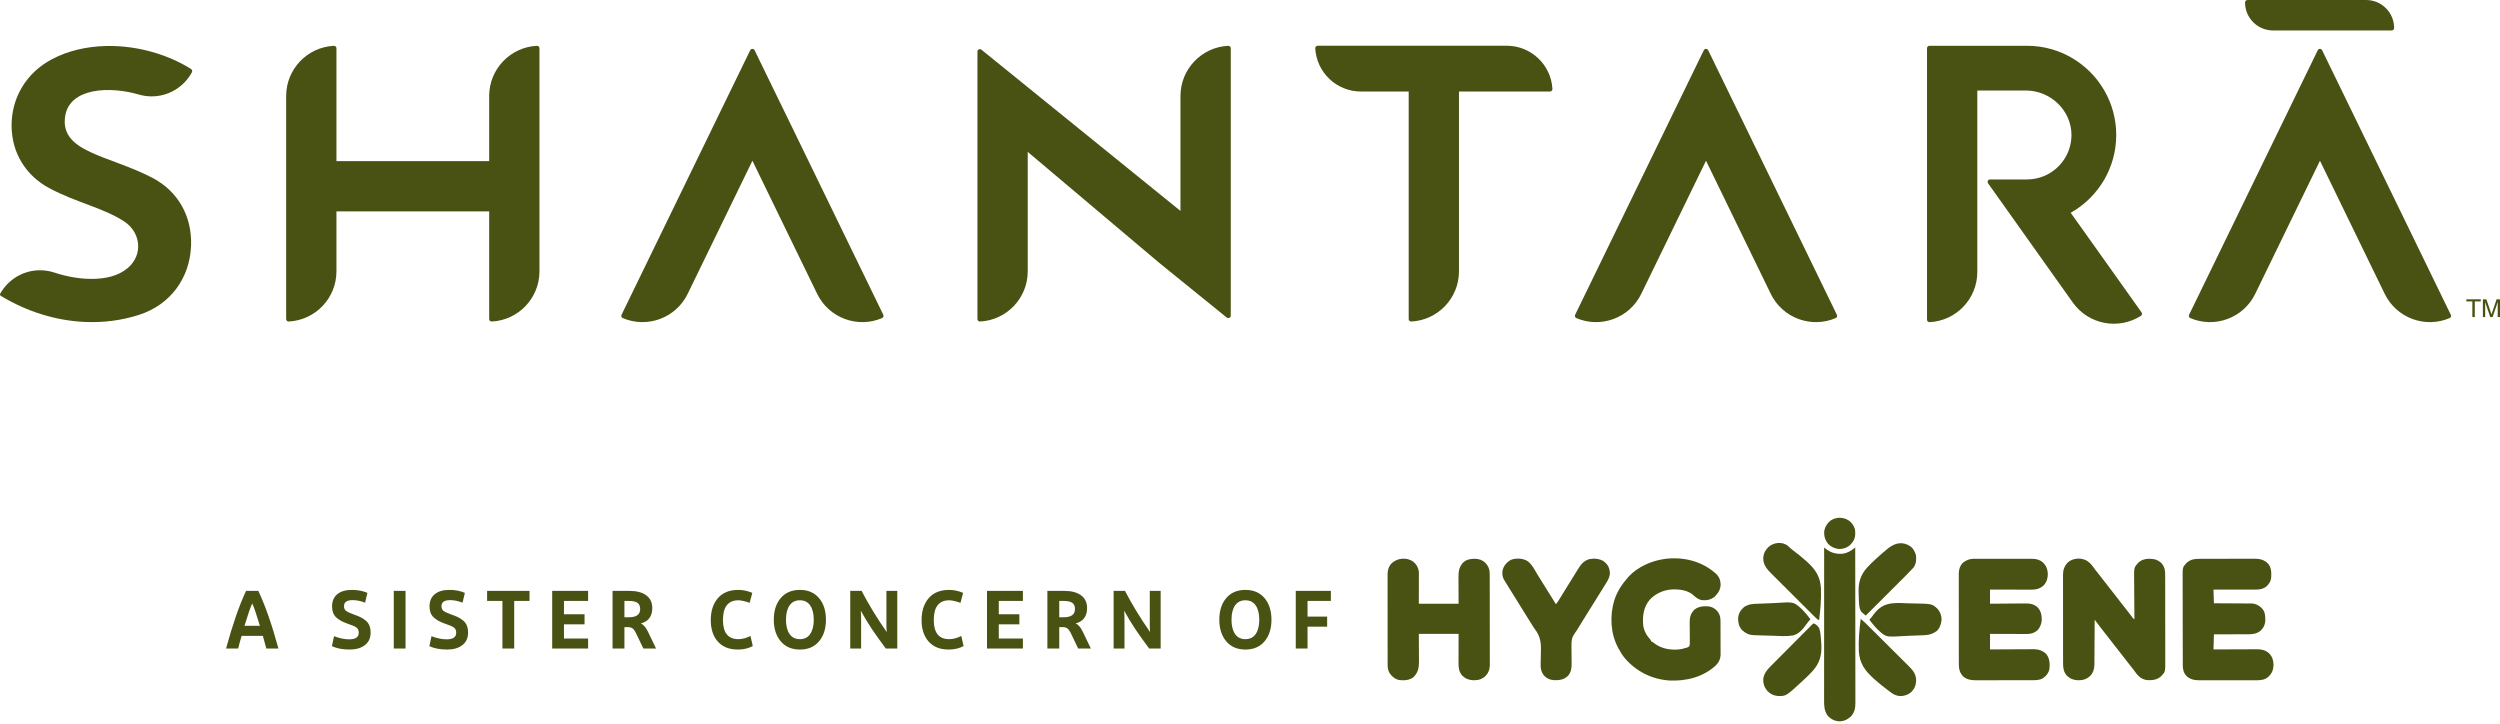
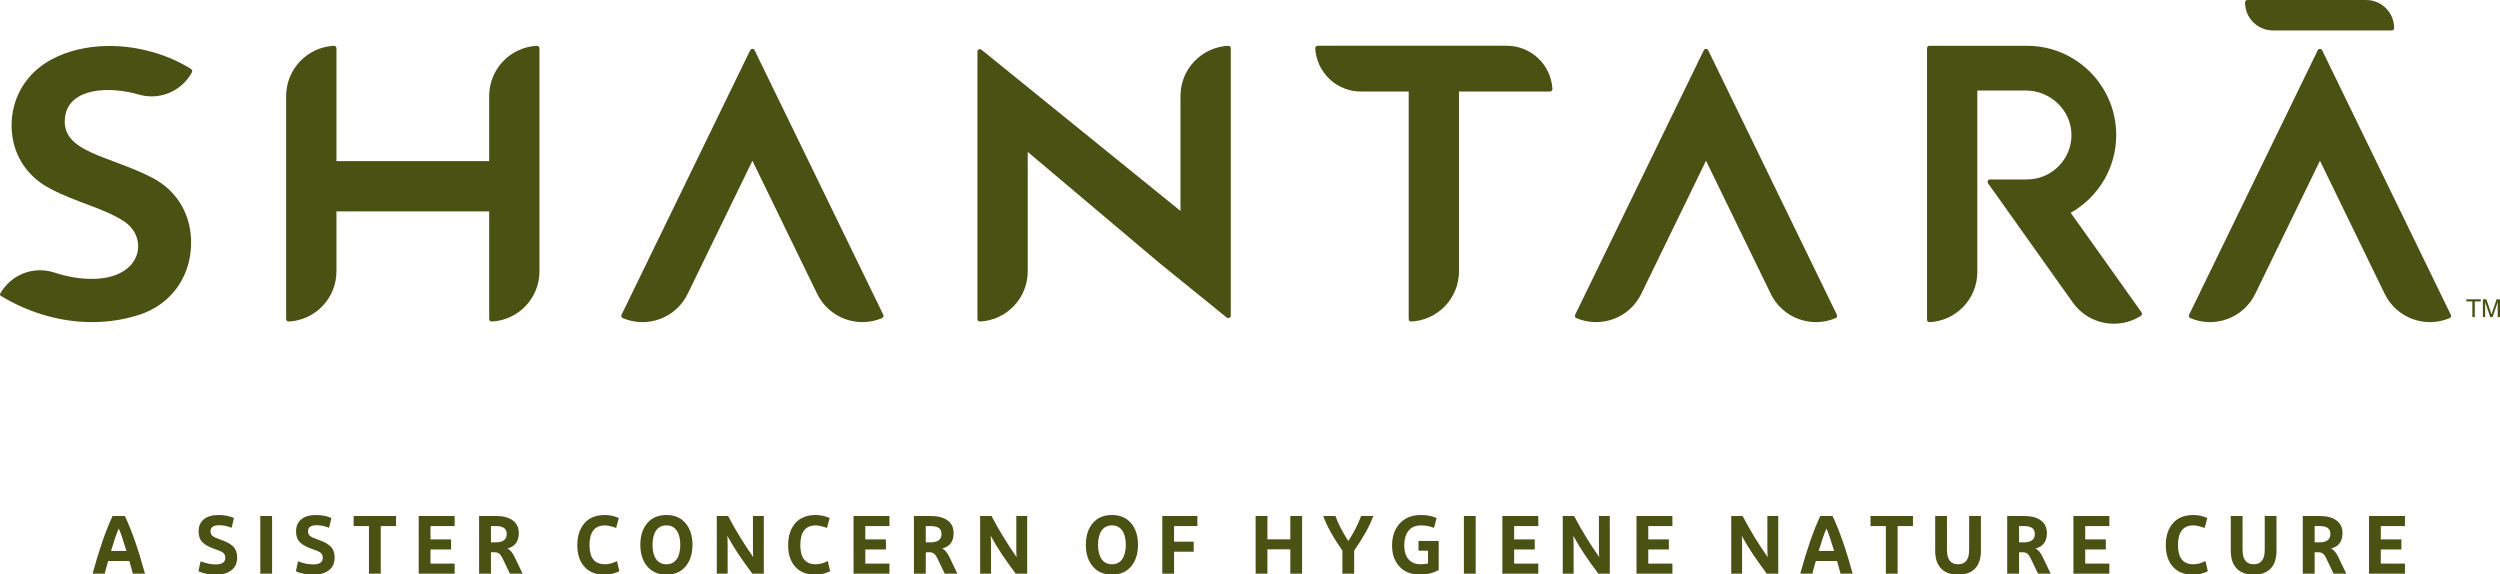
- <svg xmlns="http://www.w3.org/2000/svg" viewBox="0.00 0.00 664.59 192.32" role="img">
+ <svg xmlns="http://www.w3.org/2000/svg" viewBox="0.00 0.00 664.59 152.50" role="img">
  <svg x="0.00" y="0.00" width="664.59" height="86.07" viewBox="0 0 664.59 86.07">
    <g fill="#495213">
      <g>
        <path d="M659.48,79.57v.56h-1.59v4.16h-.65v-4.16h-1.59v-.56h3.83Z" />
        <path d="M660.05,79.57h.92l1.36,3.99,1.35-3.99h.91v4.72h-.61v-2.79c0-.1,0-.26,0-.48,0-.22,0-.46,0-.72l-1.35,3.98h-.63l-1.36-3.98v.15c0,.12,0,.29.01.53s0,.41,0,.52v2.79h-.61v-4.72Z" />
        <path d="M142.71,12.18c-7.06.36-12.67,6.2-12.67,13.35v17.3h-40.6V12.83c0-.38-.32-.67-.7-.65-7.06.36-12.67,6.2-12.67,13.35v59.29c0,.38.32.67.7.65,7.06-.36,12.67-6.2,12.67-13.35v-15.92h40.6v28.62c0,.38.32.67.7.65,7.06-.36,12.67-6.2,12.67-13.35V12.83c0-.38-.32-.67-.7-.65Z" />
        <path d="M207.45,27.44l-6.85-14.08c-.24-.49-.93-.49-1.17,0l-6.85,14.08-27.35,56.24c-.16.33-.02.73.32.88,6.51,2.78,14.13-.01,17.26-6.45l17.21-35.38,17.21,35.38c3.13,6.44,10.75,9.23,17.26,6.45.34-.14.48-.55.32-.88l-27.35-56.24Z" />
        <path d="M460.95,27.44l-6.85-14.08c-.24-.49-.93-.49-1.17,0l-6.85,14.08-27.35,56.24c-.16.33-.02.73.32.88,6.51,2.78,14.13-.01,17.26-6.45l17.21-35.38,17.21,35.38c3.13,6.44,10.75,9.23,17.26,6.45.34-.14.48-.55.32-.88l-27.35-56.24Z" />
        <path d="M651.51,83.68l-27.35-56.24-6.85-14.08c-.24-.49-.93-.49-1.17,0l-6.85,14.08-27.35,56.24c-.16.33-.02.73.32.88,6.51,2.78,14.13-.01,17.26-6.45l17.21-35.38,17.21,35.38c3.13,6.44,10.75,9.23,17.26,6.45.34-.14.48-.55.32-.88Z" />
        <path d="M400.54,12.16h-50.25c-.38,0-.67.32-.65.7.36,6.4,5.66,11.47,12.15,11.47h12.69v60.49c0,.38.32.67.7.65,7.06-.36,12.67-6.2,12.67-13.35V24.33h24.19c.38,0,.67-.32.65-.7-.36-6.4-5.66-11.47-12.15-11.47Z" />
        <path d="M552.63,59.61l-2.16-3.04c3.72-2.1,6.82-5.17,8.95-8.87,2-3.48,3.15-7.51,3.15-11.81s-1.15-8.33-3.15-11.81c-4.1-7.12-11.77-11.91-20.57-11.91h-25.93c-.36,0-.65.29-.65.65v72.17c0,.38.32.67.7.65,7.06-.36,12.67-6.2,12.67-13.35V24.07h12.96c6.5,0,12.07,5.31,12.07,11.81,0,4.88-2.96,9.06-7.17,10.87-1.42.61-2.99.95-4.64.95h-9.83c-.53,0-.84.6-.53,1.03l7.62,10.72.11.16,14.81,20.83c4.15,5.83,12.12,7.34,18.09,3.52.31-.2.38-.62.17-.92l-16.66-23.43Z" />
        <path d="M604.26,8.1h31.54c.36,0,.65-.29.65-.65,0-4.12-3.34-7.45-7.45-7.45h-31.54c-.36,0-.65.29-.65.65,0,4.12,3.34,7.45,7.45,7.45Z" />
        <path d="M50.79,18.34c-2.99-1.87-6.32-3.34-9.82-4.38-4.13-1.22-8.48-1.83-12.74-1.73-5.15.11-10.17,1.24-14.51,3.56-6.71,3.58-10.76,10.21-10.64,17.89.11,7.04,3.8,12.98,9.97,16.31,7.15,3.86,14.38,5.22,19.98,8.89,4.03,2.64,5.01,7.96,1.75,11.57-4.33,4.81-13.47,4.29-20.32,2.01h0c-1.2-.39-2.48-.61-3.81-.61-4.49-.01-8.4,2.44-10.51,6.06-.05.07-.09.13-.12.21-.01.04-.03.08-.03.13,0,.17.08.31.21.39.03.02.06.04.09.05,6.88,4.17,14.63,6.58,22.39,6.9,4.8.2,9.59-.4,14.19-1.86,8.5-2.71,13.6-9.86,13.92-18.4.29-7.76-3.39-14.47-10.3-18.07-11.55-6.03-24.76-6.74-23.15-16.47,1.23-7.4,11.69-8.02,19.84-5.58h0c1,.26,2.05.41,3.13.41,4.62,0,8.64-2.59,10.7-6.39.17-.31.08-.69-.22-.88Z" />
        <path d="M326.48,12.18c-7.06.36-12.67,6.2-12.67,13.35v30.54l-34.89-28.26-5.71-4.63-12.31-9.97c-.43-.35-1.06-.04-1.06.51v71.1c0,.38.32.67.7.65,7.06-.36,12.67-6.2,12.67-13.35h0s0-.02,0-.02v-31.72l34.89,29.44,5.71,4.63,12.31,9.97c.19.16.43.17.63.1.24-.09.43-.31.43-.61V12.83c0-.38-.32-.67-.7-.65Z" />
      </g>
    </g>
  </svg>
-   <path transform="translate(59.76 157.08)" fill="#495213" d="M11.038 15.33 10.118 11.957H4.468Q4.008 13.49 3.548 15.33H0.329Q2.957 5.716 5.65 0.0H8.913Q11.695 5.891 14.257 15.33ZM5.234 9.286H9.329Q8.015 4.884 7.293 3.329Q6.504 5.037 5.234 9.286ZM29.039 12.045Q31.207 12.877 33.069 12.877Q35.609 12.877 35.609 11.125Q35.609 10.162 34.963 9.713Q34.317 9.264 32.631 8.716Q30.594 8.015 29.554 6.986Q28.514 5.957 28.514 4.139Q28.514 2.037 29.893 0.887Q31.273 -0.263 33.792 -0.263Q36.135 -0.263 37.909 0.526L37.296 3.132Q35.566 2.453 33.989 2.453Q31.689 2.453 31.689 4.052Q31.689 4.884 32.215 5.3Q32.74 5.716 34.164 6.22Q35.281 6.614 36.004 6.953Q36.726 7.293 37.416 7.851Q38.106 8.41 38.434 9.209Q38.763 10.008 38.763 11.103Q38.763 13.25 37.241 14.421Q35.719 15.593 33.2 15.593Q30.419 15.593 28.47 14.695ZM44.917 0.0H48.049V15.33H44.917ZM54.947 12.045Q57.115 12.877 58.977 12.877Q61.517 12.877 61.517 11.125Q61.517 10.162 60.871 9.713Q60.225 9.264 58.539 8.716Q56.502 8.015 55.462 6.986Q54.422 5.957 54.422 4.139Q54.422 2.037 55.801 0.887Q57.181 -0.263 59.699 -0.263Q62.043 -0.263 63.817 0.526L63.203 3.132Q61.473 2.453 59.896 2.453Q57.597 2.453 57.597 4.052Q57.597 4.884 58.123 5.3Q58.648 5.716 60.072 6.22Q61.189 6.614 61.911 6.953Q62.634 7.293 63.324 7.851Q64.014 8.41 64.342 9.209Q64.671 10.008 64.671 11.103Q64.671 13.25 63.149 14.421Q61.627 15.593 59.108 15.593Q56.327 15.593 54.378 14.695ZM81.008 0.0V2.672H76.935V15.33H73.803V2.672H69.73V0.0ZM96.579 15.33H87.031V0.0H96.579V2.672H90.162V6.22H95.637V8.891H90.162V12.658H96.579ZM112.413 10.687 114.646 15.33H111.274L109.193 10.994Q108.821 10.271 108.361 9.954Q107.901 9.636 107.179 9.636H106.237V15.33H103.083V0.0H107.595Q110.442 0.0 112.04 1.183Q113.639 2.365 113.639 4.555Q113.639 7.862 110.595 8.651Q111.58 9.067 112.413 10.687ZM107.441 7.008Q110.42 7.008 110.42 4.818Q110.42 3.635 109.675 3.154Q108.931 2.672 107.441 2.672H106.237V7.008ZM129.188 7.775Q129.188 4.117 131.082 1.927Q132.977 -0.263 136.525 -0.263Q138.386 -0.263 140.226 0.526L139.525 3.176Q137.576 2.497 136.546 2.497Q132.429 2.497 132.429 7.753Q132.429 12.833 136.525 12.833Q138.079 12.833 139.744 11.979L140.357 14.673Q138.627 15.593 136.393 15.593Q132.955 15.593 131.071 13.479Q129.188 11.366 129.188 7.775ZM152.884 -0.263Q156.125 -0.263 157.965 1.916Q159.804 4.095 159.804 7.665Q159.804 11.235 157.965 13.414Q156.125 15.593 152.884 15.593Q149.643 15.593 147.792 13.414Q145.942 11.235 145.942 7.665Q145.942 4.095 147.781 1.916Q149.621 -0.263 152.884 -0.263ZM152.884 12.833Q154.68 12.833 155.621 11.454Q156.563 10.074 156.563 7.665Q156.563 5.256 155.621 3.876Q154.68 2.497 152.884 2.497Q151.066 2.497 150.124 3.876Q149.183 5.256 149.183 7.665Q149.183 10.074 150.124 11.454Q151.066 12.833 152.884 12.833ZM166.265 15.33V0.0H169.287Q172.09 5.409 175.966 10.95Q175.879 10.162 175.879 9.045V0.0H178.77V15.33H175.726Q173.536 12.395 172.046 10.184Q170.557 7.972 169.068 5.256Q169.156 6.395 169.156 7.862V15.33ZM185.23 7.775Q185.23 4.117 187.125 1.927Q189.019 -0.263 192.567 -0.263Q194.428 -0.263 196.268 0.526L195.567 3.176Q193.618 2.497 192.589 2.497Q188.471 2.497 188.471 7.753Q188.471 12.833 192.567 12.833Q194.122 12.833 195.786 11.979L196.399 14.673Q194.669 15.593 192.435 15.593Q188.997 15.593 187.114 13.479Q185.23 11.366 185.23 7.775ZM212.167 15.33H202.619V0.0H212.167V2.672H205.75V6.22H211.226V8.891H205.75V12.658H212.167ZM228.001 10.687 230.235 15.33H226.862L224.782 10.994Q224.409 10.271 223.949 9.954Q223.49 9.636 222.767 9.636H221.825V15.33H218.672V0.0H223.183Q226.03 0.0 227.629 1.183Q229.227 2.365 229.227 4.555Q229.227 7.862 226.183 8.651Q227.169 9.067 228.001 10.687ZM223.03 7.008Q226.008 7.008 226.008 4.818Q226.008 3.635 225.263 3.154Q224.519 2.672 223.03 2.672H221.825V7.008ZM236.279 15.33V0.0H239.301Q242.105 5.409 245.981 10.95Q245.893 10.162 245.893 9.045V0.0H248.784V15.33H245.74Q243.55 12.395 242.061 10.184Q240.572 7.972 239.082 5.256Q239.17 6.395 239.17 7.862V15.33ZM271.319 -0.263Q274.56 -0.263 276.4 1.916Q278.24 4.095 278.24 7.665Q278.24 11.235 276.4 13.414Q274.56 15.593 271.319 15.593Q268.078 15.593 266.227 13.414Q264.377 11.235 264.377 7.665Q264.377 4.095 266.216 1.916Q268.056 -0.263 271.319 -0.263ZM271.319 12.833Q273.115 12.833 274.057 11.454Q274.998 10.074 274.998 7.665Q274.998 5.256 274.057 3.876Q273.115 2.497 271.319 2.497Q269.501 2.497 268.56 3.876Q267.618 5.256 267.618 7.665Q267.618 10.074 268.56 11.454Q269.501 12.833 271.319 12.833ZM284.7 15.33V0.0H294.029V2.672H287.832V6.833H293.044V9.505H287.832V15.33Z" />
-   <svg x="368.42" y="137.17" width="236.41" height="55.15" viewBox="0 0 1946.0 454.0">
-     <g fill="#495213">
-       <path d="M1013.188 10c6.39 4.76 11 11.39 13.25 19.06 1.45 10.12.95 19.53-5.13 28.13a99 99 0 0 1-3.31 3.81c-.56.63-1.13 1.26-1.71 1.91-6.25 6.21-13.88 8.72-22.59 9.32-10.29-.32-19.04-4.02-26.2-11.48-6.58-8.19-9.24-17.67-8.28-28.13 1.65-9.11 6.57-16.88 13.78-22.62 12.91-8.15 27.33-8.11 40.19 0M880.18 65.838c.37.36.37.36 2.25 2.15 3.92 3.61 7.94 6.88 12.21 10.03 8.3 6.19 16.24 12.74 23.98 19.61.7.62 1.4 1.23 2.12 1.87 18.88 16.97 29.82 32.76 31.21 58.6.97 23.3-1.04 46.8-3.95 69.9-3.57-1.52-5.88-3.62-8.62-6.35-.92-.91-1.84-1.82-2.79-2.77-1.02-1.01-2.03-2.03-3.05-3.04-1.07-1.07-2.15-2.14-3.22-3.21-2.92-2.9-5.83-5.8-8.74-8.71-1.82-1.82-3.64-3.64-5.47-5.46-6.36-6.35-12.72-12.7-19.08-19.06-5.91-5.91-11.83-11.81-17.76-17.71-5.1-5.07-10.19-10.15-15.27-15.23-3.04-3.04-6.07-6.07-9.12-9.09-2.86-2.85-5.72-5.7-8.57-8.57-1.04-1.04-2.09-2.08-3.14-3.12-9.35-9.26-17-18.35-17.48-31.99.24-10.48 3.72-17.9 10.94-25.38 11.6-10.76 30.94-13.1 43.55-2.47m268.008.787c6.16 4.84 9.75 11.93 11.81 19.38 1.01 9.76.44 19.42-5.87 27.34a569 569 0 0 1-17.05 17.69c-.96.96-1.92 1.92-2.87 2.88-2.57 2.56-5.14 5.12-7.71 7.69-2.69 2.69-5.39 5.38-8.08 8.07-5.09 5.09-10.18 10.17-15.27 15.25l-17.4 17.37c-11.91 11.91-23.83 23.81-35.75 35.71a816 816 0 0 1-7-6c-.77-.66-1.54-1.31-2.34-1.98-6.52-7.98-5.42-26.26-5.97-36.21l-.15-2.55c-1.2-23.53 2.68-40.81 18.67-58.59 5.66-6.16 11.64-11.95 17.79-17.61.76-.7 1.52-1.41 2.31-2.13 7.74-7.1 15.65-13.99 23.82-20.61l1.75-1.42c15.64-12.44 32.02-15.84 49.31-4.28" />
-       <path d="M959 69c.55.41 1.1.83 1.66 1.26.72.54 1.44 1.08 2.19 1.64.35.27.35.27 2.16 1.63 10.57 7.79 23.26 10.55 36.15 8.75 8.46-1.49 15.25-5.28 22.02-10.39.71-.54 1.43-1.09 2.17-1.64.54-.41 1.09-.83 1.65-1.25.07 44.55.12 89.09.15 133.64.01 5.25.01 10.51.01 15.77.01 1.05.01 2.1.01 3.18q.015 25.425.06 50.85c.03 17.4.05 34.79.05 52.19.01 10.73.02 21.46.04 32.2.02 7.36.02 14.72.02 22.08 0 4.25 0 8.49.02 12.74q.015 5.835 0 11.67c0 1.41.01 2.81.01 4.22.08 12.24-1.31 21.53-9.56 30.96-8.28 7.36-15.94 11.13-27.11 10.8-10.28-1.14-18.07-5.36-24.7-13.3-6.97-10.92-7.15-20.46-7.12-33.05v-4.33c-.01-3.95 0-7.9 0-11.85.01-4.27.01-8.53.01-12.8v-22.16c.01-10.68.02-21.36.02-32.04 0-17.32.01-34.65.01-51.98l.03-50.49v-18.76c.01-43.18.03-86.36.05-129.54m-237 57c7.14 6.74 10.18 14.26 10.5 24.06-.4 11.36-5.57 18.96-13.5 26.94-9.19 6.87-17.71 8.15-29 7-6.48-2.06-11.52-5.36-16.44-10-12.57-11.8-30.45-13.76-46.97-13.29-18.72.93-36.32 8.86-49.23 22.43-13.65 16.55-16.03 35.03-14.36 55.86 1.62 12 7.36 22.78 15.68 31.44C580 272 580 272 580 274c1.31.7 2.65 1.36 4 2 1.18.89 2.35 1.81 3.5 2.75 16.08 12.2 35.98 15.16 55.65 13.02 4.05-.62 7.96-1.51 11.85-2.77.74-.16 1.49-.33 2.25-.5 2.77-.83 4.56-1.6 6.75-3.5 1.35-4.51 1.11-8.96.99-13.64 0-1.36 0-2.72.01-4.09.01-3.58-.04-7.17-.09-10.76-.09-5.73-.09-11.45-.1-17.18-.01-1.98-.04-3.97-.07-5.96-.09-11.66 2-19.88 10.26-28.37 9.61-7.76 21.18-8.08 33-7 8.13 1.7 14.9 6.44 19.57 13.31 3.72 6.47 4.58 11.54 4.59 18.99.01.83.01 1.67.02 2.53.01 2.76.02 5.52.02 8.28.01 1.92.01 3.84.02 5.77.01 4.03.02 8.06.02 12.1.01 5.15.03 10.3.06 15.46.02 3.97.02 7.95.02 11.92.01 1.9.01 3.8.03 5.7.01 2.66.01 5.33.01 8 .01.77.01 1.55.02 2.34-.07 9.86-3.53 17.58-10.38 24.6-28.13 25.62-64.59 34.74-102 33-38.08-2.77-71.72-19.47-96.75-48.31-5.62-6.71-10.11-13.99-14.25-21.69l-.97-1.79c-16.72-31.5-18.43-69.94-8.28-103.79C505.99 165.17 516.64 149 530 134c.59-.67 1.19-1.34 1.8-2.02C551.71 110.93 581.57 97.81 610 94c.4-.06.4-.06 2.41-.34C652.16 89.12 691.92 99.19 722 126M59.496 99.695c6.92 5.61 11.08 12.5 12.5 21.3.09 2.37.12 4.73.12 7.09v2.13c0 2.27-.01 4.54-.02 6.8v4.22l-.03 15.58c-.02 11.61-.04 23.22-.07 35.18h87c-.12-34.43-.12-34.43-.18-45.26-.01-4.4-.01-4.4-.01-6.47 0-1.43-.01-2.86-.02-4.28-.09-13.35.61-23.43 9.78-33.74 7.46-7.14 16.63-8.8 26.65-8.65 8.89.36 16.21 2.82 22.6 9.23 7.42 8.13 9.34 14.93 9.32 25.8.01.87.01 1.74.01 2.63.01 2.91.01 5.82.02 8.72 0 2.09 0 4.17.01 6.26.01 5.66.02 11.32.02 16.99.01 3.54.01 7.07.02 10.61.01 11.08.02 22.15.02 33.23.01 12.78.02 25.56.05 38.34.03 9.88.04 19.77.04 29.65 0 5.9 0 11.8.02 17.7.02 5.55.02 11.1.01 16.65 0 2.04.01 4.07.01 6.11.02 2.78.01 5.57 0 8.35.01.4.01.4.03 2.42-.08 9-2.83 16.89-9.08 23.5-8.06 7.65-16.1 9.84-26.99 9.68-9.81-.41-17.24-3.32-24.38-10.18-6.57-7.71-8.08-15.76-8.06-25.67v-2.19c0-2.33.01-4.65.02-6.98v-4.33c0-5.33.02-10.66.03-15.99l.06-36.13h-87c.19 36.38.19 36.38.27 47.81.02 4.65.02 4.65.02 6.84 0 1.51.02 3.02.03 4.52.14 14.69-1.47 24.8-12 35.58-9.12 6.9-20.35 7.52-31.32 6.25-8.94-1.94-15.85-7.44-20.87-15-3.88-6.28-4.42-12.68-4.39-19.86 0-.87 0-1.74-.01-2.64-.01-2.9 0-5.8 0-8.7-.01-2.08-.01-4.17-.02-6.25-.01-5.66-.01-11.31-.01-16.97 0-4.72 0-9.45-.01-14.17-.01-11.15-.01-22.3 0-33.44 0-11.49-.01-22.99-.03-34.48-.02-9.87-.02-19.75-.02-29.62 0-5.89 0-11.79-.01-17.68-.02-5.54-.02-11.09 0-16.63 0-2.03 0-4.06-.01-6.1-.01-2.78 0-5.55.01-8.33-.01-.8-.02-1.6-.02-2.42.08-8.95 2.78-17.11 9.22-23.52 12.61-11.51 32.3-13.25 46.67-3.49m251.693-.123c6.29 5.37 10.29 11.32 14.44 18.43.68 1.15 1.37 2.3 2.06 3.45q2.13 3.54 4.23 7.08c3.17 5.31 6.47 10.54 9.77 15.78 5.27 8.41 10.5 16.83 15.72 25.27 4.84 7.82 9.71 15.62 14.59 23.42 4.16-4.8 7.25-10.2 10.5-15.63 4.39-7.27 8.81-14.52 13.38-21.68 4.48-7.06 8.89-14.16 13.26-21.29 2.36-3.84 4.72-7.68 7.09-11.52 1.08-1.77 2.17-3.53 3.25-5.29 6.88-11.22 12.48-18.95 25.29-23.17 11.19-2.1 23.2-1.21 32.72 5.27 7.4 5.99 11.35 12.85 12.51 22.31.85 9.36-3.41 17.44-8.25 25.12-.52.85-1.04 1.7-1.58 2.57-1.71 2.78-3.44 5.54-5.17 8.31-1.22 1.96-2.44 3.93-3.67 5.89-2.53 4.06-5.06 8.12-7.61 12.17-3.43 5.46-6.83 10.95-10.22 16.44-5.2 8.41-10.44 16.8-15.69 25.18-3.35 5.37-6.69 10.74-10 16.13-.35.57-.7 1.14-1.06 1.72-1.68 2.74-3.36 5.48-5.03 8.21-.62 1.01-1.23 2.01-1.87 3.05-.29.47-.29.47-1.75 2.89-2.1 3.32-2.1 3.32-4.41 6.43-6.42 8.73-7.94 15.99-7.65 26.78q.015 2.22 0 4.44c0 3.86.05 7.71.11 11.57.1 6.18.12 12.36.13 18.55.01 2.13.05 4.27.1 6.41.07 10.36-1.42 18.85-8.68 26.61-8.69 7.82-18.2 9.11-29.46 8.84-8.2-.44-15.46-3.23-21.32-9.08-7.13-8.3-8.74-16.71-8.31-27.39.08-2.15.12-4.29.14-6.44.07-6.09.19-12.18.4-18.27.67-20.12-.72-34.3-13.47-50.92-2.16-2.85-3.97-5.8-5.8-8.86-1.1-1.77-2.21-3.53-3.32-5.29l-3.78-6.03-3.78-6.03c-8.39-13.39-16.73-26.79-25-40.26-5.27-8.58-10.59-17.12-15.95-25.65a1125 1125 0 0 1-9.84-15.95c-3.74-6.63-4.3-14.21-2.67-21.57 2.98-9.68 8.98-16.35 17.65-21.45 11.53-4.61 27.82-3.86 38 3.45m973.901-5.832c1.2-.01 2.4-.01 3.63-.02 1.3 0 2.6 0 3.95.01 1.39-.01 2.79-.01 4.18-.02 3.78-.01 7.56-.01 11.34-.01 3.16 0 6.32 0 9.48-.01q11.19-.015 22.38 0c7.69 0 15.37-.01 23.05-.03 6.61-.02 13.22-.03 19.83-.02 3.94 0 7.88 0 11.82-.02q5.565-.015 11.13 0c2 .01 3.99 0 5.99-.01 10.57.06 18.95 1.67 26.91 9.04 6.97 7.23 9.41 14.9 9.72 24.85-.31 9.83-2.7 17.62-9.58 24.78-8.34 7.48-17.01 9.04-27.92 8.95h-2.93c-3.17 0-6.34-.02-9.51-.03-2.21-.01-4.41-.01-6.62-.01-5.8-.01-11.59-.03-17.38-.05-5.92-.02-11.84-.03-17.76-.04-11.6-.02-23.2-.06-34.8-.1v31c1.33-.02 1.33-.02 8.07-.09 8.84-.1 17.67-.17 26.51-.22 5.36-.03 10.71-.07 16.06-.14 5.18-.07 10.35-.1 15.53-.12 1.96-.01 3.93-.03 5.89-.06 12.19-.2 22.28-.13 31.91 8.37 7.49 7.69 9.37 17.81 9.24 28.14-.57 8.4-3.62 15.79-9.21 22.12-7.39 6.19-14.35 8.31-23.85 8.23h-2.63c-2.86 0-5.72-.02-8.57-.03-1.99-.01-3.98-.01-5.96-.01-5.22-.01-10.44-.03-15.66-.05-5.33-.02-10.66-.03-15.99-.04-10.44-.02-20.89-.06-31.34-.1v34l9.37-.06c10.25-.07 20.49-.11 30.74-.15q9.315-.03 18.63-.09c5.99-.04 11.99-.07 17.99-.08 2.28-.01 4.56-.02 6.85-.04 3.21-.03 6.41-.04 9.62-.03.94-.02 1.87-.03 2.83-.05 10.07.07 19.72 3.32 26.97 10.5 7.78 9.92 8.07 20.88 7 33-1.83 8.55-6.72 15.01-13.94 19.81-7.91 4.92-16.27 4.49-25.28 4.48-1.44.01-2.89.01-4.33.02-3.91.02-7.81.02-11.72.03-2.44 0-4.88 0-7.33.01-8.54.01-17.07.02-25.61.02-7.94 0-15.88.02-23.82.05-6.83.03-13.66.04-20.5.04-4.07 0-8.14 0-12.22.02-3.83.02-7.67.02-11.5.01-1.4 0-2.8 0-4.2.01-10.99.09-21.34-1.57-29.55-9.5-6.39-7.83-8.31-15.04-8.26-24.94 0-.44 0-.44-.01-2.66q-.015-4.395 0-8.79c-.01-2.1-.01-4.21-.02-6.31-.01-5.71-.01-11.42-.01-17.13 0-4.77-.01-9.54-.01-14.3-.01-11.26-.01-22.51-.01-33.76.01-11.6 0-23.2-.02-34.8-.02-9.97-.03-19.94-.02-29.91 0-5.94 0-11.89-.02-17.84-.01-5.6-.01-11.2 0-16.79.01-2.05 0-4.1 0-6.15-.01-2.81-.01-5.62.01-8.42l-.03-2.44c.09-9.09 2.88-17.29 9.4-23.76 6.8-4.99 13.55-8.24 22.09-8.26M1534 98c5.71 3.77 9.78 7.78 13.69 13.38 1.03 1.42 2.06 2.85 3.1 4.27.53.72 1.06 1.44 1.6 2.19 2.59 3.48 5.35 6.82 8.11 10.16 4.85 5.9 9.5 11.93 14.05 18.06 3.91 5.27 7.98 10.4 12.1 15.51 3.53 4.39 7 8.83 10.42 13.31 3.6 4.7 7.23 9.38 10.87 14.06.3.38.3.38 1.81 2.33 4.09 5.25 8.2 10.5 12.33 15.72 2.27 2.89 4.53 5.8 6.75 8.73.23.3.23.3 1.39 1.83l2.61 3.45c2.95 3.89 2.95 3.89 5.17 5-.01-.55-.01-1.1-.02-1.67-.13-13.45-.23-26.9-.29-40.34-.03-6.51-.07-13.01-.14-19.51-.07-6.29-.1-12.57-.12-18.85q-.015-3.585-.06-7.17c-.34-25.48-.34-25.48 8.54-35.65 6.44-6.56 14.5-8.92 23.47-9.23 11.77-.09 20.04 2.06 28.62 10.42 5.6 7.06 7.3 14.03 7.27 22.89 0 .89.01 1.77.01 2.68.01 2.96.01 5.92.01 8.87.01 2.12.01 4.25.02 6.37.02 5.76.02 11.53.02 17.29.01 3.6.01 7.2.02 10.8.01 12.57.02 25.14.02 37.72 0 11.71.02 23.41.05 35.12.03 10.06.04 20.12.04 30.18 0 6.01 0 12.01.02 18.02.02 5.65.02 11.3.01 16.95 0 2.07 0 4.14.01 6.21.13 23.83.13 23.83-8.8 33.37-8.41 7.58-17.58 9.13-28.69 8.83-10.07-.57-17.37-4.88-24.01-12.3-3.07-3.81-5.95-7.76-8.83-11.72-3.08-4.21-6.35-8.25-9.67-12.28-4.85-5.9-9.5-11.93-14.05-18.06-3.91-5.27-7.97-10.4-12.09-15.5-3.61-4.49-7.15-9.03-10.65-13.61-2.96-3.86-5.95-7.7-8.96-11.52-4.31-5.47-8.6-10.95-12.87-16.43-.55-.71-1.1-1.41-1.67-2.14a829 829 0 0 1-9.93-13.03c-.21-.27-.21-.27-1.25-1.67-1.01-1.35-2.02-2.69-3.03-4.04 0 .65 0 .65-.02 3.96-.06 12.35-.13 24.69-.22 37.04-.04 6.34-.08 12.69-.11 19.03-.02 6.13-.06 12.26-.11 18.38-.02 2.34-.03 4.67-.04 7.01-.01 3.27-.04 6.55-.07 9.83 0 .48 0 .48.01 2.9-.14 9.51-2.46 17.58-9.12 24.63-8.07 7.66-16.1 9.84-26.99 9.69-9.81-.42-17.24-3.33-24.38-10.19-6.9-8.08-8.1-16.55-8.08-26.88-.01-.85-.01-1.7-.01-2.58-.01-2.85-.01-5.7-.01-8.54 0-2.05 0-4.09-.01-6.14 0-5.55-.01-11.1-.01-16.66v-10.4c-.01-12.11-.02-24.22-.02-36.33.01-11.28-.01-22.57-.02-33.85-.01-9.69-.02-19.38-.02-29.07 0-5.78 0-11.57-.01-17.36q-.015-8.16 0-16.32c0-2-.01-3.99-.01-5.99-.01-2.73 0-5.45 0-8.18 0-.79-.01-1.57-.01-2.38.06-10.64 2.72-18.37 9.82-26.36 10.74-10.27 29.81-11.91 42.44-4.24m248.747-4.29c1.39-.01 2.78-.01 4.18-.02 3.76-.02 7.53-.02 11.3-.02 2.35-.01 4.71-.01 7.07-.01q12.36-.03 24.72-.03c7.66 0 15.32-.02 22.98-.05 6.59-.03 13.19-.04 19.78-.04 3.93 0 7.86 0 11.79-.02 3.7-.02 7.4-.02 11.1-.01q2.985 0 5.97-.03c11.31.08 20.21 2.44 28.48 10.36 7.95 9.14 7.71 20.16 7.15 31.61-.8 7.66-4.73 13.44-10.2 18.61-7.97 6.25-16 7.09-25.81 7.05h-2.96c-3.22 0-6.44 0-9.66-.01-2.24 0-4.47-.01-6.7-.01-5.88 0-11.76-.01-17.64-.02-6-.01-12-.02-17.99-.02-11.77-.01-23.54-.03-35.31-.05l1 30 8.03.03c8.77.03 17.55.09 26.32.15 5.32.04 10.63.08 15.95.09 5.13.02 10.27.05 15.4.1 1.96.01 3.91.02 5.87.02 2.75 0 5.49.03 8.24.06.8 0 1.6-.01 2.43-.01 8.85.16 15.65 3.81 22.04 9.77 6.79 7.06 8.08 14.2 8.1 23.6.02.85.05 1.71.07 2.58.04 8.83-3.02 16.28-9.23 22.62-10.37 9.33-21.71 8.86-34.86 8.8-1.98.01-3.95.02-5.93.04-5.17.03-10.34.03-15.51.03-5.29 0-10.58.03-15.87.06-10.35.05-20.7.06-31.05.06l-1 33c1.55-.01 1.55-.01 9.39-.05 10.26-.05 20.52-.08 30.77-.1 6.22-.02 12.44-.04 18.65-.08 6.01-.03 12.01-.05 18.02-.05 2.28-.01 4.57-.02 6.86-.04 3.21-.02 6.42-.02 9.63-.02l2.84-.03c9.77.04 18.33 2.26 25.62 9.02 7.02 7.27 9.42 14.96 9.66 24.98-.31 10.7-3.19 18.52-11.06 26-8.19 7.61-18.32 7.96-28.92 7.89-1.45 0-2.89.01-4.33.02-3.89.02-7.78.01-11.66 0-4.09-.01-8.18 0-12.26 0-6.87.01-13.73 0-20.59-.02-7.91-.02-15.82-.01-23.73.01-6.81.02-13.63.02-20.44.01-4.06-.01-8.12-.01-12.18.01-3.82.01-7.64 0-11.46-.02-1.39-.01-2.79-.01-4.18 0-11.42.07-21.37-1.4-29.9-9.53-6.33-7.34-7.88-14.19-7.87-23.65-.01-.88-.01-1.77-.02-2.68-.01-2.96-.01-5.92-.01-8.88-.01-2.13-.02-4.25-.02-6.37-.03-6.98-.04-13.95-.05-20.93 0-2.4 0-4.8-.01-7.2-.02-11.29-.03-22.57-.04-33.86-.01-13.02-.04-26.04-.08-39.07-.03-10.06-.04-20.13-.04-30.2-.01-6.01-.02-12.02-.04-18.04-.02-5.66-.03-11.31-.02-16.97 0-2.08 0-4.15-.02-6.22-.15-23.85-.15-23.85 8.79-33.4 9.22-8.3 18.5-8.83 30.45-8.82m-976.842 98.653c.91-.05 1.83-.11 2.77-.16 8.52-.47 17.05-.76 25.59-.99 5.71-.16 11.41-.38 17.11-.76 40.42-2.58 40.42-2.58 55.2 10.04 8.41 7.66 15.67 16.37 22.43 25.51l-1.15 1.3c-2.53 2.9-4.99 5.8-7.21 8.94-7.55 10.62-16.79 22.28-30.08 25.23-13.76 2.2-27.88 1.31-41.73.61-4.56-.2-9.12-.28-13.69-.36-9.45-.16-18.91-.39-28.35-.84l-2.57-.09c-10.07-.55-17.77-4.38-25.02-11.28-6.82-7.77-8.61-16-8.47-26.07.79-10.28 5.53-17.77 13.27-24.44 7.13-4.49 13.54-6.17 21.9-6.64m331.795-1.45c4.51.2 9.03.28 13.54.36 43.97.75 43.97.75 55.76 11.73 6.04 6.68 9 15.02 9 24-.86 9.39-3.78 18.53-11 25-8.11 5.68-15.34 8.23-25.15 8.75-.46.02-.46.02-2.74.16-8.4.47-16.81.74-25.23.96-5.62.15-11.23.36-16.85.73-39.79 2.54-39.79 2.54-54.56-10.1-8.41-7.67-15.69-16.38-22.47-25.5l1.15-1.3c2.52-2.91 4.98-5.81 7.22-8.95 19.22-26.95 39.99-27.43 71.33-25.84M1039 225c6.22 5.15 11.92 10.75 17.63 16.44l3.17 3.14c3.45 3.42 6.89 6.85 10.33 10.28 1.19 1.18 2.38 2.37 3.58 3.56 4.95 4.93 9.9 9.86 14.85 14.8 7.07 7.05 14.14 14.09 21.23 21.12q7.5 7.44 14.97 14.91c2.97 2.96 5.94 5.92 8.92 8.87 2.81 2.78 5.61 5.57 8.39 8.37 1.02 1.02 2.04 2.03 3.07 3.04 9.05 8.9 14.9 17.17 15.17 30.09-.09 10.01-3.35 18.14-10.31 25.38-7.53 6.61-16.7 9.5-26.69 8.94-6.72-.91-12.31-3.28-17.68-7.41-2.56-1.96-5.13-3.9-7.73-5.8-9.87-7.24-19.27-14.96-28.4-23.11l-2.2-1.95c-19.3-17.42-30.94-33.62-32.39-60.14-1-23.51 1.08-47.23 4.09-70.53m-103 10c5.07 1.65 8.99 5.72 12 10 1.77 4.83 2.54 9.74 3.14 14.83.08.73.17 1.46.26 2.2.64 5.59 1.01 11.17 1.29 16.78.04.83.09 1.65.13 2.5 1.15 23.63-3.45 40.6-19.45 58.38-5.84 6.34-11.99 12.32-18.31 18.19-.78.72-1.56 1.45-2.37 2.2-36.56 33.78-36.56 33.78-52.61 33.95-10.81-.55-18.67-4.11-26.08-12.03-6.37-7.85-8.54-15.09-8.31-25.14 1.52-14.11 11.58-23.43 21.13-33l2.91-2.94c2.61-2.64 5.22-5.26 7.84-7.89 1.64-1.64 3.27-3.28 4.9-4.93 5.12-5.14 10.25-10.29 15.38-15.42 5.91-5.93 11.81-11.86 17.7-17.81 4.57-4.61 9.14-9.2 13.72-13.79 2.74-2.74 5.47-5.48 8.19-8.23q3.825-3.87 7.68-7.71c1.4-1.39 2.78-2.8 4.16-4.21.83-.81 1.65-1.63 2.51-2.47.71-.72 1.43-1.44 2.17-2.19.67-.42 1.33-.84 2.02-1.27" />
-     </g>
-   </svg>
+   <path transform="translate(24.28 137.17)" fill="#495213" d="M11.038 15.33 10.118 11.957H4.468Q4.008 13.49 3.548 15.33H0.329Q2.957 5.716 5.65 0.0H8.913Q11.695 5.891 14.257 15.33ZM5.234 9.286H9.329Q8.015 4.884 7.293 3.329Q6.504 5.037 5.234 9.286ZM29.039 12.045Q31.207 12.877 33.069 12.877Q35.609 12.877 35.609 11.125Q35.609 10.162 34.963 9.713Q34.317 9.264 32.631 8.716Q30.594 8.015 29.554 6.986Q28.514 5.957 28.514 4.139Q28.514 2.037 29.893 0.887Q31.273 -0.263 33.792 -0.263Q36.135 -0.263 37.909 0.526L37.296 3.132Q35.566 2.453 33.989 2.453Q31.689 2.453 31.689 4.052Q31.689 4.884 32.215 5.3Q32.74 5.716 34.164 6.22Q35.281 6.614 36.004 6.953Q36.726 7.293 37.416 7.851Q38.106 8.41 38.434 9.209Q38.763 10.008 38.763 11.103Q38.763 13.25 37.241 14.421Q35.719 15.593 33.2 15.593Q30.419 15.593 28.47 14.695ZM44.917 0.0H48.049V15.33H44.917ZM54.947 12.045Q57.115 12.877 58.977 12.877Q61.517 12.877 61.517 11.125Q61.517 10.162 60.871 9.713Q60.225 9.264 58.539 8.716Q56.502 8.015 55.462 6.986Q54.422 5.957 54.422 4.139Q54.422 2.037 55.801 0.887Q57.181 -0.263 59.699 -0.263Q62.043 -0.263 63.817 0.526L63.203 3.132Q61.473 2.453 59.896 2.453Q57.597 2.453 57.597 4.052Q57.597 4.884 58.123 5.3Q58.648 5.716 60.072 6.22Q61.189 6.614 61.911 6.953Q62.634 7.293 63.324 7.851Q64.014 8.41 64.342 9.209Q64.671 10.008 64.671 11.103Q64.671 13.25 63.149 14.421Q61.627 15.593 59.108 15.593Q56.327 15.593 54.378 14.695ZM81.008 0.0V2.672H76.935V15.33H73.803V2.672H69.73V0.0ZM96.579 15.33H87.031V0.0H96.579V2.672H90.162V6.22H95.637V8.891H90.162V12.658H96.579ZM112.413 10.687 114.646 15.33H111.274L109.193 10.994Q108.821 10.271 108.361 9.954Q107.901 9.636 107.179 9.636H106.237V15.33H103.083V0.0H107.595Q110.442 0.0 112.04 1.183Q113.639 2.365 113.639 4.555Q113.639 7.862 110.595 8.651Q111.58 9.067 112.413 10.687ZM107.441 7.008Q110.42 7.008 110.42 4.818Q110.42 3.635 109.675 3.154Q108.931 2.672 107.441 2.672H106.237V7.008ZM129.188 7.775Q129.188 4.117 131.082 1.927Q132.977 -0.263 136.525 -0.263Q138.386 -0.263 140.226 0.526L139.525 3.176Q137.576 2.497 136.546 2.497Q132.429 2.497 132.429 7.753Q132.429 12.833 136.525 12.833Q138.079 12.833 139.744 11.979L140.357 14.673Q138.627 15.593 136.393 15.593Q132.955 15.593 131.071 13.479Q129.188 11.366 129.188 7.775ZM152.884 -0.263Q156.125 -0.263 157.965 1.916Q159.804 4.095 159.804 7.665Q159.804 11.235 157.965 13.414Q156.125 15.593 152.884 15.593Q149.643 15.593 147.792 13.414Q145.942 11.235 145.942 7.665Q145.942 4.095 147.781 1.916Q149.621 -0.263 152.884 -0.263ZM152.884 12.833Q154.68 12.833 155.621 11.454Q156.563 10.074 156.563 7.665Q156.563 5.256 155.621 3.876Q154.68 2.497 152.884 2.497Q151.066 2.497 150.124 3.876Q149.183 5.256 149.183 7.665Q149.183 10.074 150.124 11.454Q151.066 12.833 152.884 12.833ZM166.265 15.33V0.0H169.287Q172.09 5.409 175.966 10.95Q175.879 10.162 175.879 9.045V0.0H178.77V15.33H175.726Q173.536 12.395 172.046 10.184Q170.557 7.972 169.068 5.256Q169.156 6.395 169.156 7.862V15.33ZM185.23 7.775Q185.23 4.117 187.125 1.927Q189.019 -0.263 192.567 -0.263Q194.428 -0.263 196.268 0.526L195.567 3.176Q193.618 2.497 192.589 2.497Q188.471 2.497 188.471 7.753Q188.471 12.833 192.567 12.833Q194.122 12.833 195.786 11.979L196.399 14.673Q194.669 15.593 192.435 15.593Q188.997 15.593 187.114 13.479Q185.23 11.366 185.23 7.775ZM212.167 15.33H202.619V0.0H212.167V2.672H205.75V6.22H211.226V8.891H205.75V12.658H212.167ZM228.001 10.687 230.235 15.33H226.862L224.782 10.994Q224.409 10.271 223.949 9.954Q223.49 9.636 222.767 9.636H221.825V15.33H218.672V0.0H223.183Q226.03 0.0 227.629 1.183Q229.227 2.365 229.227 4.555Q229.227 7.862 226.183 8.651Q227.169 9.067 228.001 10.687ZM223.03 7.008Q226.008 7.008 226.008 4.818Q226.008 3.635 225.263 3.154Q224.519 2.672 223.03 2.672H221.825V7.008ZM236.279 15.33V0.0H239.301Q242.105 5.409 245.981 10.95Q245.893 10.162 245.893 9.045V0.0H248.784V15.33H245.74Q243.55 12.395 242.061 10.184Q240.572 7.972 239.082 5.256Q239.17 6.395 239.17 7.862V15.33ZM271.319 -0.263Q274.56 -0.263 276.4 1.916Q278.24 4.095 278.24 7.665Q278.24 11.235 276.4 13.414Q274.56 15.593 271.319 15.593Q268.078 15.593 266.227 13.414Q264.377 11.235 264.377 7.665Q264.377 4.095 266.216 1.916Q268.056 -0.263 271.319 -0.263ZM271.319 12.833Q273.115 12.833 274.057 11.454Q274.998 10.074 274.998 7.665Q274.998 5.256 274.057 3.876Q273.115 2.497 271.319 2.497Q269.501 2.497 268.56 3.876Q267.618 5.256 267.618 7.665Q267.618 10.074 268.56 11.454Q269.501 12.833 271.319 12.833ZM284.7 15.33V0.0H294.029V2.672H287.832V6.833H293.044V9.505H287.832V15.33ZM318.733 0.0H321.864V15.33H318.733V8.87H312.644V15.33H309.513V0.0H312.644V6.198H318.733ZM340.786 0.0Q339.384 3.92 335.705 9.198V15.33H332.573V9.198Q328.829 3.832 327.493 0.0H330.712Q331.938 3.263 334.15 6.658Q336.275 3.416 337.567 0.0ZM352.809 6.636H358.175V14.388Q355.831 15.593 353.335 15.593Q349.787 15.593 347.783 13.479Q345.779 11.366 345.779 7.84Q345.779 4.205 347.838 1.971Q349.896 -0.263 353.466 -0.263Q355.787 -0.263 357.627 0.526L356.926 3.154Q355.328 2.497 353.51 2.497Q351.298 2.497 350.159 3.909Q349.02 5.322 349.02 7.84Q349.02 10.205 350.159 11.519Q351.298 12.833 353.466 12.833Q354.386 12.833 355.328 12.614V9.22H352.809ZM364.876 0.0H368.008V15.33H364.876ZM384.652 15.33H375.103V0.0H384.652V2.672H378.235V6.22H383.71V8.891H378.235V12.658H384.652ZM391.156 15.33V0.0H394.178Q396.981 5.409 400.858 10.95Q400.77 10.162 400.77 9.045V0.0H403.661V15.33H400.617Q398.427 12.395 396.938 10.184Q395.448 7.972 393.959 5.256Q394.047 6.395 394.047 7.862V15.33ZM420.305 15.33H410.756V0.0H420.305V2.672H413.888V6.22H419.363V8.891H413.888V12.658H420.305ZM435.941 15.33V0.0H438.964Q441.767 5.409 445.643 10.95Q445.556 10.162 445.556 9.045V0.0H448.446V15.33H445.402Q443.212 12.395 441.723 10.184Q440.234 7.972 438.745 5.256Q438.832 6.395 438.832 7.862V15.33ZM465.003 15.33 464.083 11.957H458.433Q457.973 13.49 457.513 15.33H454.294Q456.922 5.716 459.615 0.0H462.878Q465.66 5.891 468.222 15.33ZM459.199 9.286H463.295Q461.981 4.884 461.258 3.329Q460.469 5.037 459.199 9.286ZM484.253 0.0V2.672H480.179V15.33H477.048V2.672H472.974V0.0ZM490.166 0.0H493.298V9.023Q493.298 12.833 496.254 12.833Q499.189 12.833 499.189 9.023V0.0H502.32V9.242Q502.32 12.33 500.765 13.961Q499.211 15.593 496.254 15.593Q493.298 15.593 491.732 13.961Q490.166 12.33 490.166 9.242ZM518.636 10.687 520.87 15.33H517.497L515.417 10.994Q515.044 10.271 514.584 9.954Q514.124 9.636 513.402 9.636H512.46V15.33H509.306V0.0H513.818Q516.665 0.0 518.264 1.183Q519.862 2.365 519.862 4.555Q519.862 7.862 516.818 8.651Q517.804 9.067 518.636 10.687ZM513.665 7.008Q516.643 7.008 516.643 4.818Q516.643 3.635 515.898 3.154Q515.154 2.672 513.665 2.672H512.46V7.008ZM536.462 15.33H526.914V0.0H536.462V2.672H530.046V6.22H535.521V8.891H530.046V12.658H536.462ZM551.464 7.775Q551.464 4.117 553.358 1.927Q555.253 -0.263 558.8 -0.263Q560.662 -0.263 562.502 0.526L561.801 3.176Q559.852 2.497 558.822 2.497Q554.705 2.497 554.705 7.753Q554.705 12.833 558.8 12.833Q560.355 12.833 562.02 11.979L562.633 14.673Q560.903 15.593 558.669 15.593Q555.231 15.593 553.347 13.479Q551.464 11.366 551.464 7.775ZM568.743 0.0H571.875V9.023Q571.875 12.833 574.831 12.833Q577.766 12.833 577.766 9.023V0.0H580.898V9.242Q580.898 12.33 579.343 13.961Q577.788 15.593 574.831 15.593Q571.875 15.593 570.309 13.961Q568.743 12.33 568.743 9.242ZM597.213 10.687 599.447 15.33H596.074L593.994 10.994Q593.621 10.271 593.162 9.954Q592.702 9.636 591.979 9.636H591.037V15.33H587.884V0.0H592.395Q595.242 0.0 596.841 1.183Q598.439 2.365 598.439 4.555Q598.439 7.862 595.395 8.651Q596.381 9.067 597.213 10.687ZM592.242 7.008Q595.22 7.008 595.22 4.818Q595.22 3.635 594.476 3.154Q593.731 2.672 592.242 2.672H591.037V7.008ZM615.04 15.33H605.491V0.0H615.04V2.672H608.623V6.22H614.098V8.891H608.623V12.658H615.04Z" />
</svg>
